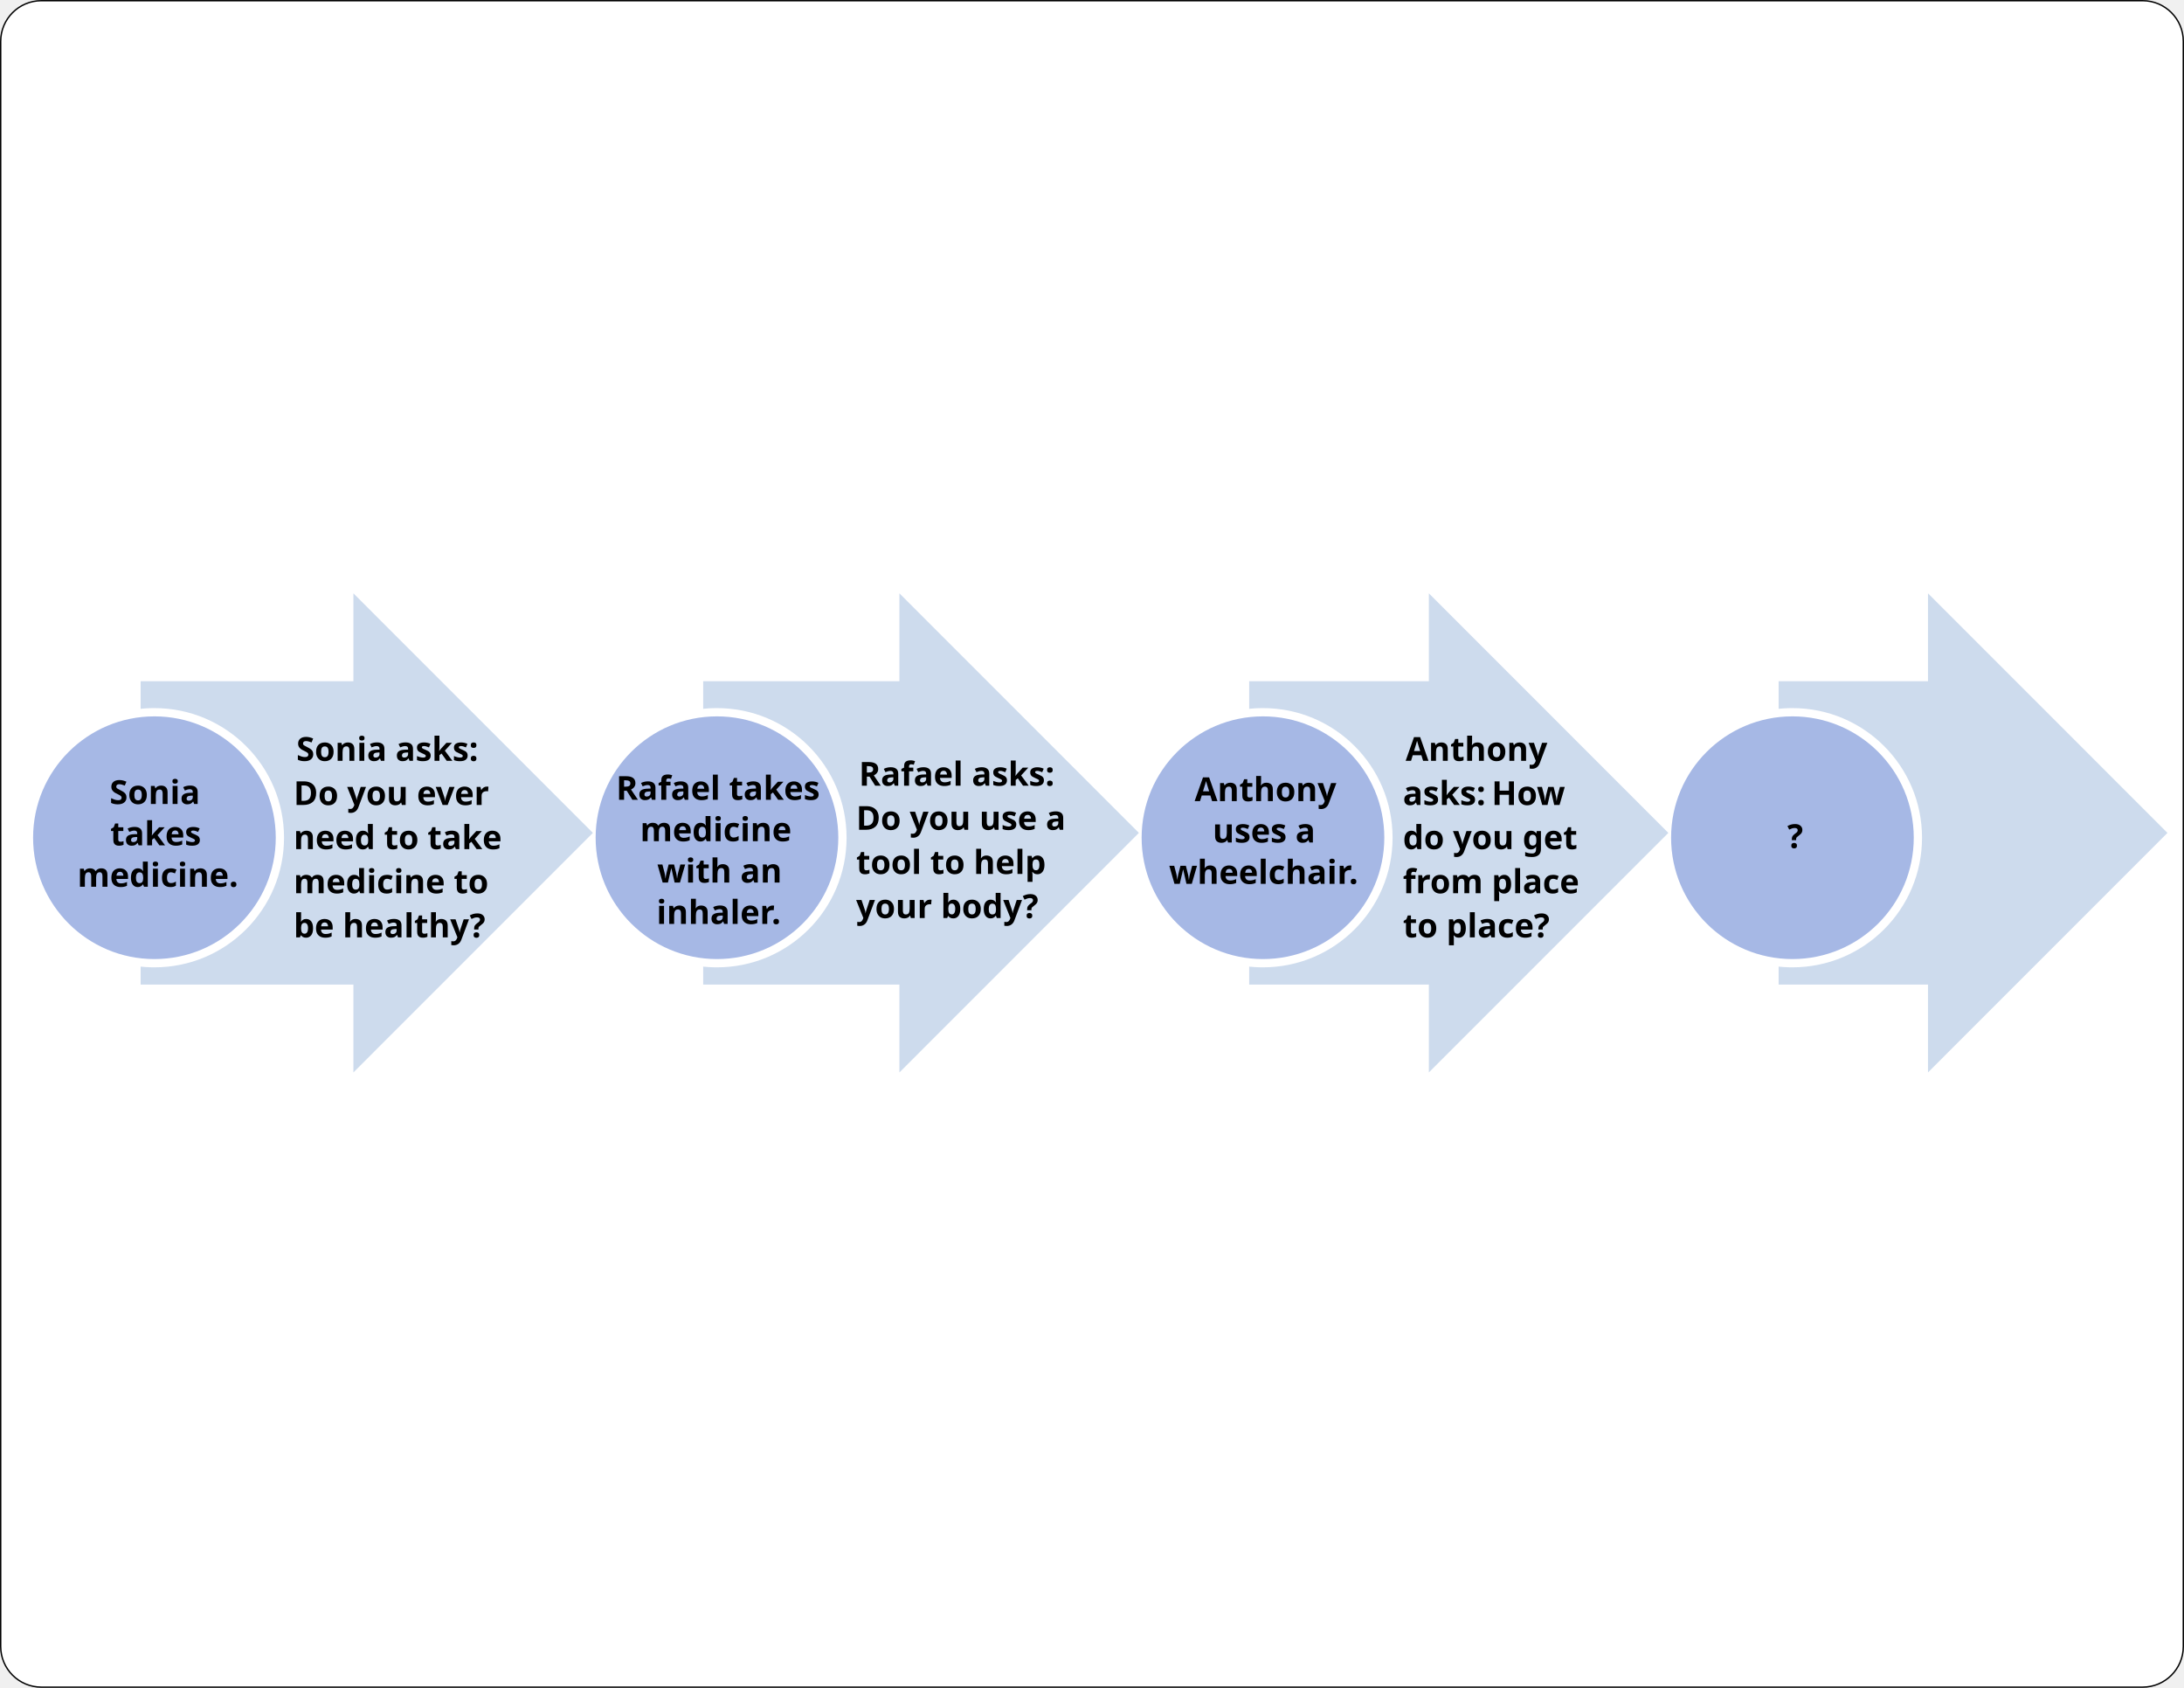
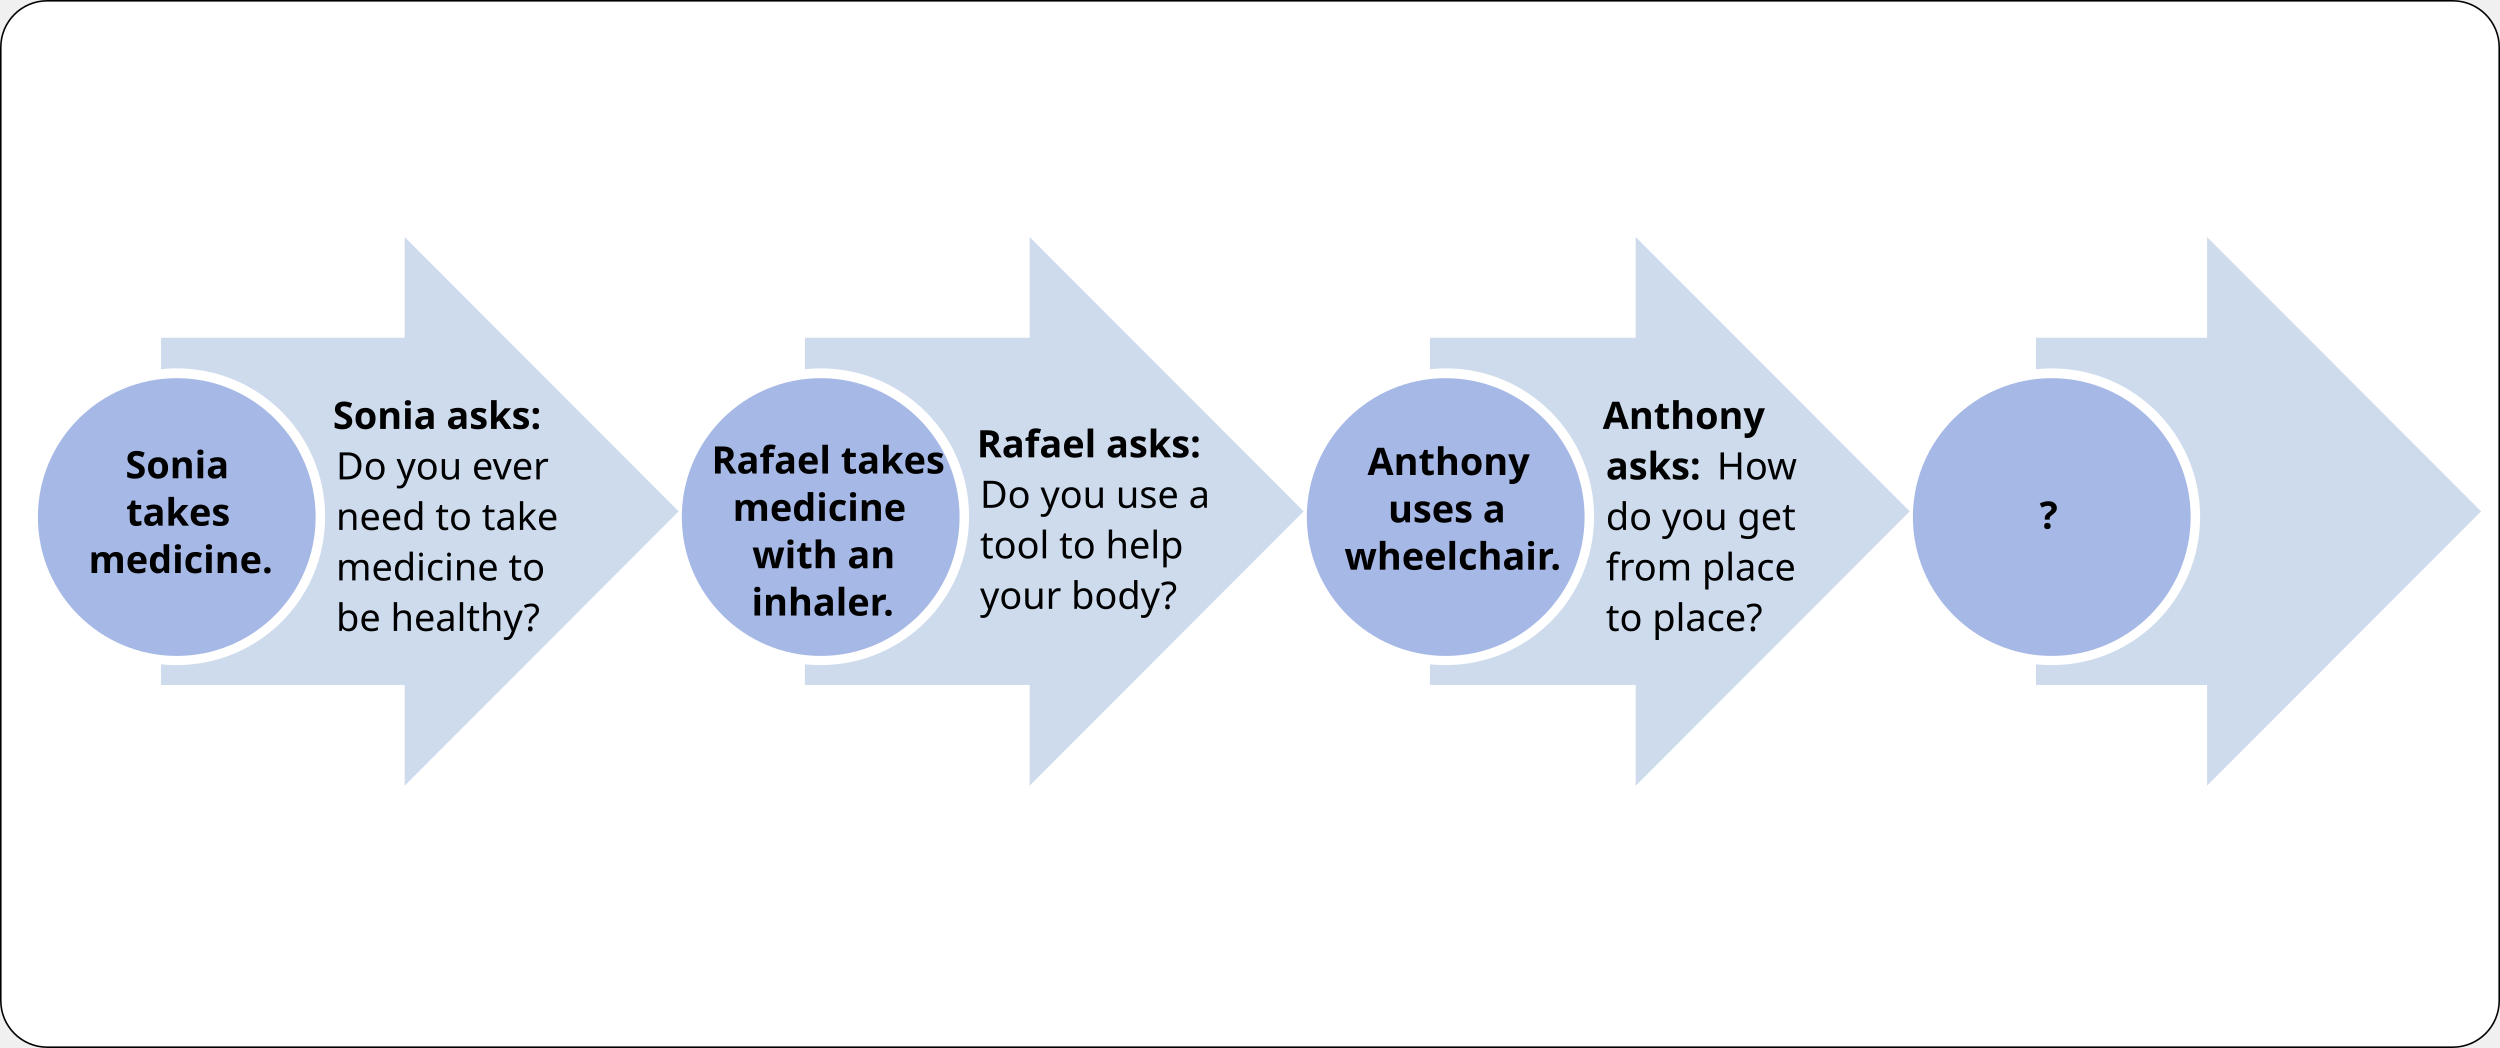
- <svg xmlns="http://www.w3.org/2000/svg" version="1.1" x="0px" y="0px" viewBox="0 0 792 612" style="enable-background:new 0 0 792 612;" xml:space="preserve">
+ <svg xmlns="http://www.w3.org/2000/svg" version="1.1" id="Layer_1" x="0px" y="0px" viewBox="0 0 792 332" style="enable-background:new 0 0 792 332;" xml:space="preserve">
  <style type="text/css">
	.st0{fill:#FFFFFF;}
	.st1{fill:none;stroke:#CDDBED;stroke-width:110;stroke-miterlimit:10;}
	.st2{fill:#CDDBED;}
	.st3{fill:#A6B8E5;}
	.st4{fill:none;}
	.st5{font-family:sans-serif; font-weight: 600;}
- 	.st6{font-size:12px;}
- 	.st7{font-family:sans-serif; font-weight: 600;}
- 	.st8{font-family:sans-serif; font-weight: 600;}
+ 	.st6{font-size:12px; font-family: sans-serif;}
+ 	.st7{font-family:sans-serif;}
+ 	.st8{font-family:sans-serif;}
</style>
  <g id="BKGD">
    <g>
-       <path class="st0" d="M15,611.75c-8.13,0-14.75-6.62-14.75-14.75V15C0.25,6.87,6.87,0.25,15,0.25h762    c8.13,0,14.75,6.62,14.75,14.75v582c0,8.13-6.62,14.75-14.75,14.75H15z" />
-       <path d="M777,0.5c8,0,14.5,6.5,14.5,14.5v582c0,8-6.5,14.5-14.5,14.5H15c-8,0-14.5-6.5-14.5-14.5V15C0.5,7,7,0.5,15,0.5H777     M777,0H15C6.72,0,0,6.72,0,15v582c0,8.28,6.72,15,15,15h762c8.28,0,15-6.72,15-15V15C792,6.72,785.28,0,777,0L777,0z" />
+       <path class="st0" d="M15,331.8c-8.1,0-14.8-6.6-14.8-14.8V15C0.2,6.9,6.9,0.2,15,0.2h762c8.1,0,14.8,6.6,14.8,14.8v302    c0,8.1-6.6,14.8-14.8,14.8H15z" />
+       <path d="M777,0.5c8,0,14.5,6.5,14.5,14.5v302c0,8-6.5,14.5-14.5,14.5H15c-8,0-14.5-6.5-14.5-14.5V15C0.5,7,7,0.5,15,0.5H777     M777,0H15C6.7,0,0,6.7,0,15v302c0,8.3,6.7,15,15,15h762c8.3,0,15-6.7,15-15V15C792,6.7,785.3,0,777,0L777,0z" />
    </g>
  </g>
  <g id="white_circles">
    <g>
      <g>
-         <line class="st1" x1="51" y1="302" x2="139.81" y2="302" />
+         <line class="st1" x1="51" y1="162" x2="139.8" y2="162" />
        <g>
-           <polygon class="st2" points="128.16,215.14 128.16,388.86 215,302     " />
+           <polygon class="st2" points="128.2,75.1 128.2,248.9 215,162     " />
        </g>
      </g>
    </g>
    <g>
      <g>
-         <line class="st1" x1="255" y1="302" x2="337.81" y2="302" />
+         <line class="st1" x1="255" y1="162" x2="337.8" y2="162" />
        <g>
-           <polygon class="st2" points="326.16,215.14 326.16,388.86 413,302     " />
+           <polygon class="st2" points="326.2,75.1 326.2,248.9 413,162     " />
        </g>
      </g>
    </g>
    <g>
      <g>
-         <line class="st1" x1="453" y1="302" x2="529.81" y2="302" />
+         <line class="st1" x1="453" y1="162" x2="529.8" y2="162" />
        <g>
-           <polygon class="st2" points="518.16,215.14 518.16,388.86 605,302     " />
+           <polygon class="st2" points="518.2,75.1 518.2,248.9 605,162     " />
        </g>
      </g>
    </g>
    <g>
      <g>
-         <line class="st1" x1="645" y1="302" x2="710.81" y2="302" />
+         <line class="st1" x1="645" y1="162" x2="710.8" y2="162" />
        <g>
-           <polygon class="st2" points="699.16,215.14 699.16,388.86 786,302     " />
+           <polygon class="st2" points="699.2,75.1 699.2,248.9 786,162     " />
        </g>
      </g>
    </g>
-     <path class="st0" d="M43.95,258.31c3.85-1.02,7.89-1.56,12.05-1.56c25.96,0,47,21.04,47,47s-21.04,47-47,47   c-4.2,0-8.27-0.55-12.14-1.58" />
-     <path class="st0" d="M247.95,258.31c3.85-1.02,7.89-1.56,12.05-1.56c25.96,0,47,21.04,47,47s-21.04,47-47,47   c-4.2,0-8.27-0.55-12.14-1.58" />
-     <path class="st0" d="M445.95,258.31c3.85-1.02,7.89-1.56,12.05-1.56c25.96,0,47,21.04,47,47s-21.04,47-47,47   c-4.2,0-8.27-0.55-12.14-1.58" />
-     <path class="st0" d="M637.95,258.31c3.85-1.02,7.89-1.56,12.05-1.56c25.96,0,47,21.04,47,47s-21.04,47-47,47   c-4.2,0-8.27-0.55-12.14-1.58" />
+     <path class="st0" d="M44,118.3c3.8-1,7.9-1.6,12-1.6c26,0,47,21,47,47s-21,47-47,47c-4.2,0-8.3-0.5-12.1-1.6" />
+     <path class="st0" d="M247.9,118.3c3.9-1,7.9-1.6,12.1-1.6c26,0,47,21,47,47s-21,47-47,47c-4.2,0-8.3-0.5-12.1-1.6" />
+     <path class="st0" d="M446,118.3c3.9-1,7.9-1.6,12-1.6c26,0,47,21,47,47s-21,47-47,47c-4.2,0-8.3-0.5-12.1-1.6" />
+     <path class="st0" d="M638,118.3c3.8-1,7.9-1.6,12-1.6c26,0,47,21,47,47s-21,47-47,47c-4.2,0-8.3-0.5-12.1-1.6" />
  </g>
  <g id="Layer_5">
-     <circle class="st3" cx="260" cy="303.75" r="44" />
-     <circle class="st3" cx="458" cy="303.75" r="44" />
-     <circle class="st3" cx="650" cy="303.75" r="44" />
-     <circle class="st3" cx="56" cy="303.75" r="44" />
+     <circle class="st3" cx="260" cy="163.8" r="44" />
+     <circle class="st3" cx="458" cy="163.8" r="44" />
+     <circle class="st3" cx="650" cy="163.8" r="44" />
+     <circle class="st3" cx="56" cy="163.8" r="44" />
  </g>
  <g id="GO_x5F_WW">
-     <rect x="106.46" y="267" class="st4" width="85.54" height="86" />
-     <text transform="matrix(1 0 0 1 107.4673 275.8799)">
-       <tspan x="0" y="0" class="st5 st6">Sonia asks:</tspan>
-       <tspan x="69.07" y="0" class="st7 st6"> </tspan>
-       <tspan x="-1" y="16" class="st7 st6">Do you ever </tspan>
-       <tspan x="-1" y="32" class="st7 st6">need to take </tspan>
-       <tspan x="-1" y="48" class="st7 st6">medicine to </tspan>
-       <tspan x="-1" y="64" class="st7 st6">be healthy?</tspan>
-     </text>
-     <rect x="310.46" y="276" class="st4" width="77.54" height="92" />
-     <text transform="matrix(1 0 0 1 311.4673 284.8798)">
-       <tspan x="0" y="0" class="st5 st6">Rafael asks:</tspan>
-       <tspan x="73.67" y="0" class="st7 st6"> </tspan>
-       <tspan x="-1" y="16" class="st7 st6">Do you use a </tspan>
-       <tspan x="-1" y="32" class="st7 st6">tool to help </tspan>
-       <tspan x="-1" y="48" class="st7 st6">your body?</tspan>
-     </text>
-     <rect x="508.74" y="267" class="st4" width="77.26" height="87" />
-     <text transform="matrix(1 0 0 1 509.7428 275.8798)">
-       <tspan x="0" y="0" class="st5 st6">Anthony </tspan>
-       <tspan x="-1" y="16" class="st5 st6">asks:</tspan>
-       <tspan x="28.05" y="16" class="st7 st6"> How </tspan>
-       <tspan x="-1" y="32" class="st7 st6">do you get </tspan>
-       <tspan x="-1" y="48" class="st7 st6">from place </tspan>
-       <tspan x="-1" y="64" class="st7 st6">to place?</tspan>
-     </text>
-     <rect x="15.54" y="282.64" class="st4" width="82.46" height="49.36" />
-     <text transform="matrix(1 0 0 1 39.7415 291.5229)">
-       <tspan x="0" y="0" class="st8 st6">Sonia</tspan>
-       <tspan x="0.23" y="15" class="st8 st6">takes </tspan>
-       <tspan x="-11.68" y="30" class="st8 st6">medicine.</tspan>
-     </text>
-     <rect x="222.65" y="281.13" class="st4" width="76.35" height="62.87" />
-     <text transform="matrix(1 0 0 1 223.4263 290.0078)">
-       <tspan x="0" y="0" class="st8 st6">Rafael takes </tspan>
-       <tspan x="8.69" y="15" class="st8 st6">medicine </tspan>
-       <tspan x="14.89" y="30" class="st8 st6">with an </tspan>
-       <tspan x="14.66" y="45" class="st8 st6">inhaler.</tspan>
-     </text>
-     <rect x="420.52" y="281.6" class="st4" width="77.48" height="56.4" />
-     <text transform="matrix(1 0 0 1 433.2222 290.4775)">
-       <tspan x="0" y="0" class="st8 st6">Anthony </tspan>
-       <tspan x="6.51" y="15" class="st8 st6">uses a </tspan>
-       <tspan x="-9.3" y="30" class="st8 st6">wheelchair. </tspan>
-     </text>
-     <rect x="635.52" y="298.6" class="st4" width="31.48" height="15.4" />
-     <text transform="matrix(1 0 0 1 648.1655 307.4775)" class="st8 st6">?</text>
+     <rect x="106.5" y="127" class="st4" width="85.5" height="86" />
+     <text transform="matrix(1 0 0 1 105.4673 135.8799)" class="st5 st6">Sonia asks:</text>
+     <text transform="matrix(1 0 0 1 176.5373 135.8799)" class="st7 st6"> </text>
+     <text transform="matrix(1 0 0 1 106.4673 151.8799)" class="st7 st6">Do you ever </text>
+     <text transform="matrix(1 0 0 1 106.4673 167.8799)" class="st7 st6">need to take </text>
+     <text transform="matrix(1 0 0 1 106.4673 183.8799)" class="st7 st6">medicine to </text>
+     <text transform="matrix(1 0 0 1 106.4673 199.8799)" class="st7 st6">be healthy?</text>
+     <rect x="310.5" y="136" class="st4" width="77.5" height="92" />
+     <text transform="matrix(1 0 0 1 309.4673 144.8798)" class="st5 st6">Rafael asks:</text>
+     <text transform="matrix(1 0 0 1 385.1373 144.8798)" class="st7 st6"> </text>
+     <text transform="matrix(1 0 0 1 310.4673 160.8798)" class="st7 st6">Do you use a </text>
+     <text transform="matrix(1 0 0 1 310.4673 176.8798)" class="st7 st6">tool to help </text>
+     <text transform="matrix(1 0 0 1 310.4673 192.8798)" class="st7 st6">your body?</text>
+     <rect x="508.7" y="127" class="st4" width="77.3" height="87" />
+     <text transform="matrix(1 0 0 1 507.7428 135.8798)" class="st5 st6">Anthony </text>
+     <text transform="matrix(1 0 0 1 508.7428 151.8798)" class="st5 st6">asks:</text>
+     <text transform="matrix(1 0 0 1 540.7928 151.8798)" class="st7 st6"> How </text>
+     <text transform="matrix(1 0 0 1 508.7428 167.8798)" class="st7 st6">do you get </text>
+     <text transform="matrix(1 0 0 1 508.7428 183.8798)" class="st7 st6">from place </text>
+     <text transform="matrix(1 0 0 1 508.7428 199.8798)" class="st7 st6">to place?</text>
+     <rect x="15.5" y="142.6" class="st4" width="82.5" height="49.4" />
+     <text transform="matrix(1 0 0 1 39.7415 151.5229)" class="st5 st6">Sonia</text>
+     <text transform="matrix(1 0 0 1 39.9715 166.5229)" class="st5 st6">takes </text>
+     <text transform="matrix(1 0 0 1 28.0615 181.5229)" class="st5 st6">medicine.</text>
+     <rect x="222.6" y="141.1" class="st4" width="76.4" height="62.9" />
+     <text transform="matrix(1 0 0 1 225.4263 150.0078)" class="st5 st6">Rafael takes </text>
+     <text transform="matrix(1 0 0 1 232.1163 165.0078)" class="st5 st6">medicine </text>
+     <text transform="matrix(1 0 0 1 238.3163 180.0078)" class="st5 st6">with an </text>
+     <text transform="matrix(1 0 0 1 238.0863 195.0078)" class="st5 st6">inhaler.</text>
+     <rect x="420.5" y="141.6" class="st4" width="77.5" height="56.4" />
+     <text transform="matrix(1 0 0 1 433.2222 150.4775)" class="st5 st6">Anthony </text>
+     <text transform="matrix(1 0 0 1 439.7322 165.4775)" class="st5 st6">uses a </text>
+     <text transform="matrix(1 0 0 1 425.9222 180.4775)" class="st5 st6">wheelchair. </text>
+     <rect x="635.5" y="158.6" class="st4" width="31.5" height="15.4" />
+     <text transform="matrix(1 0 0 1 646.1655 167.4775)" class="st5 st6">?</text>
  </g>
</svg>
